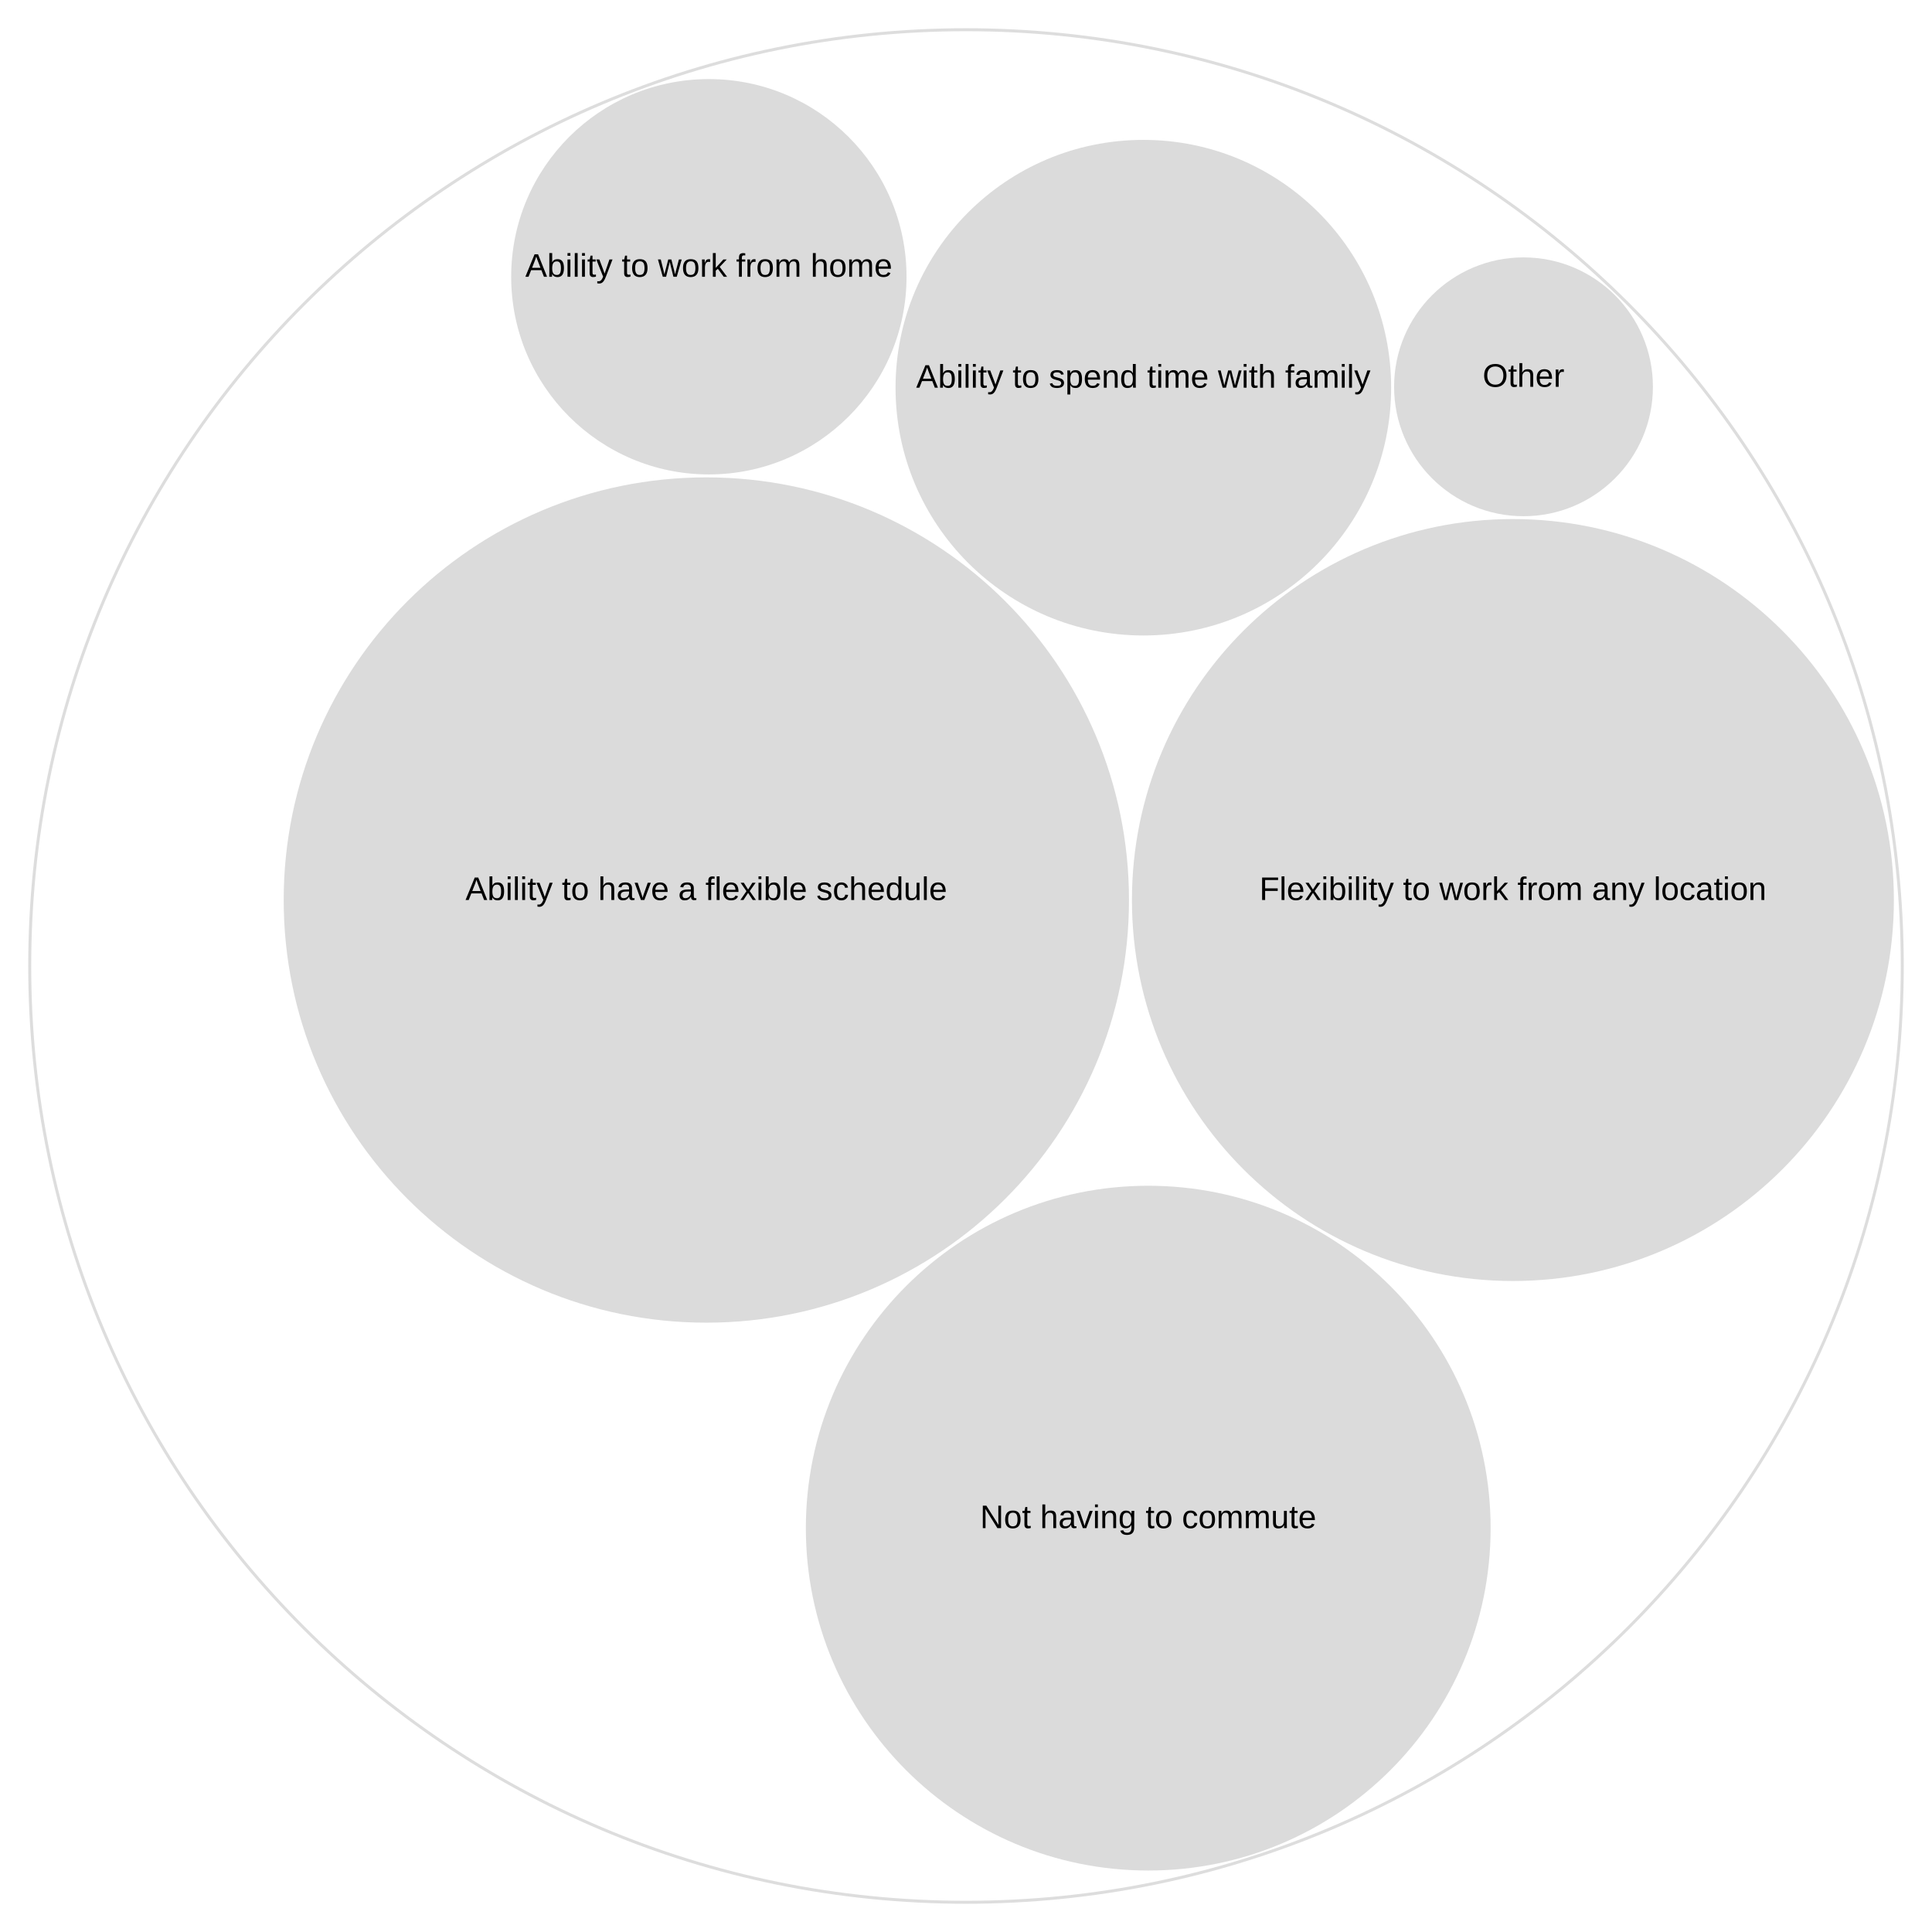
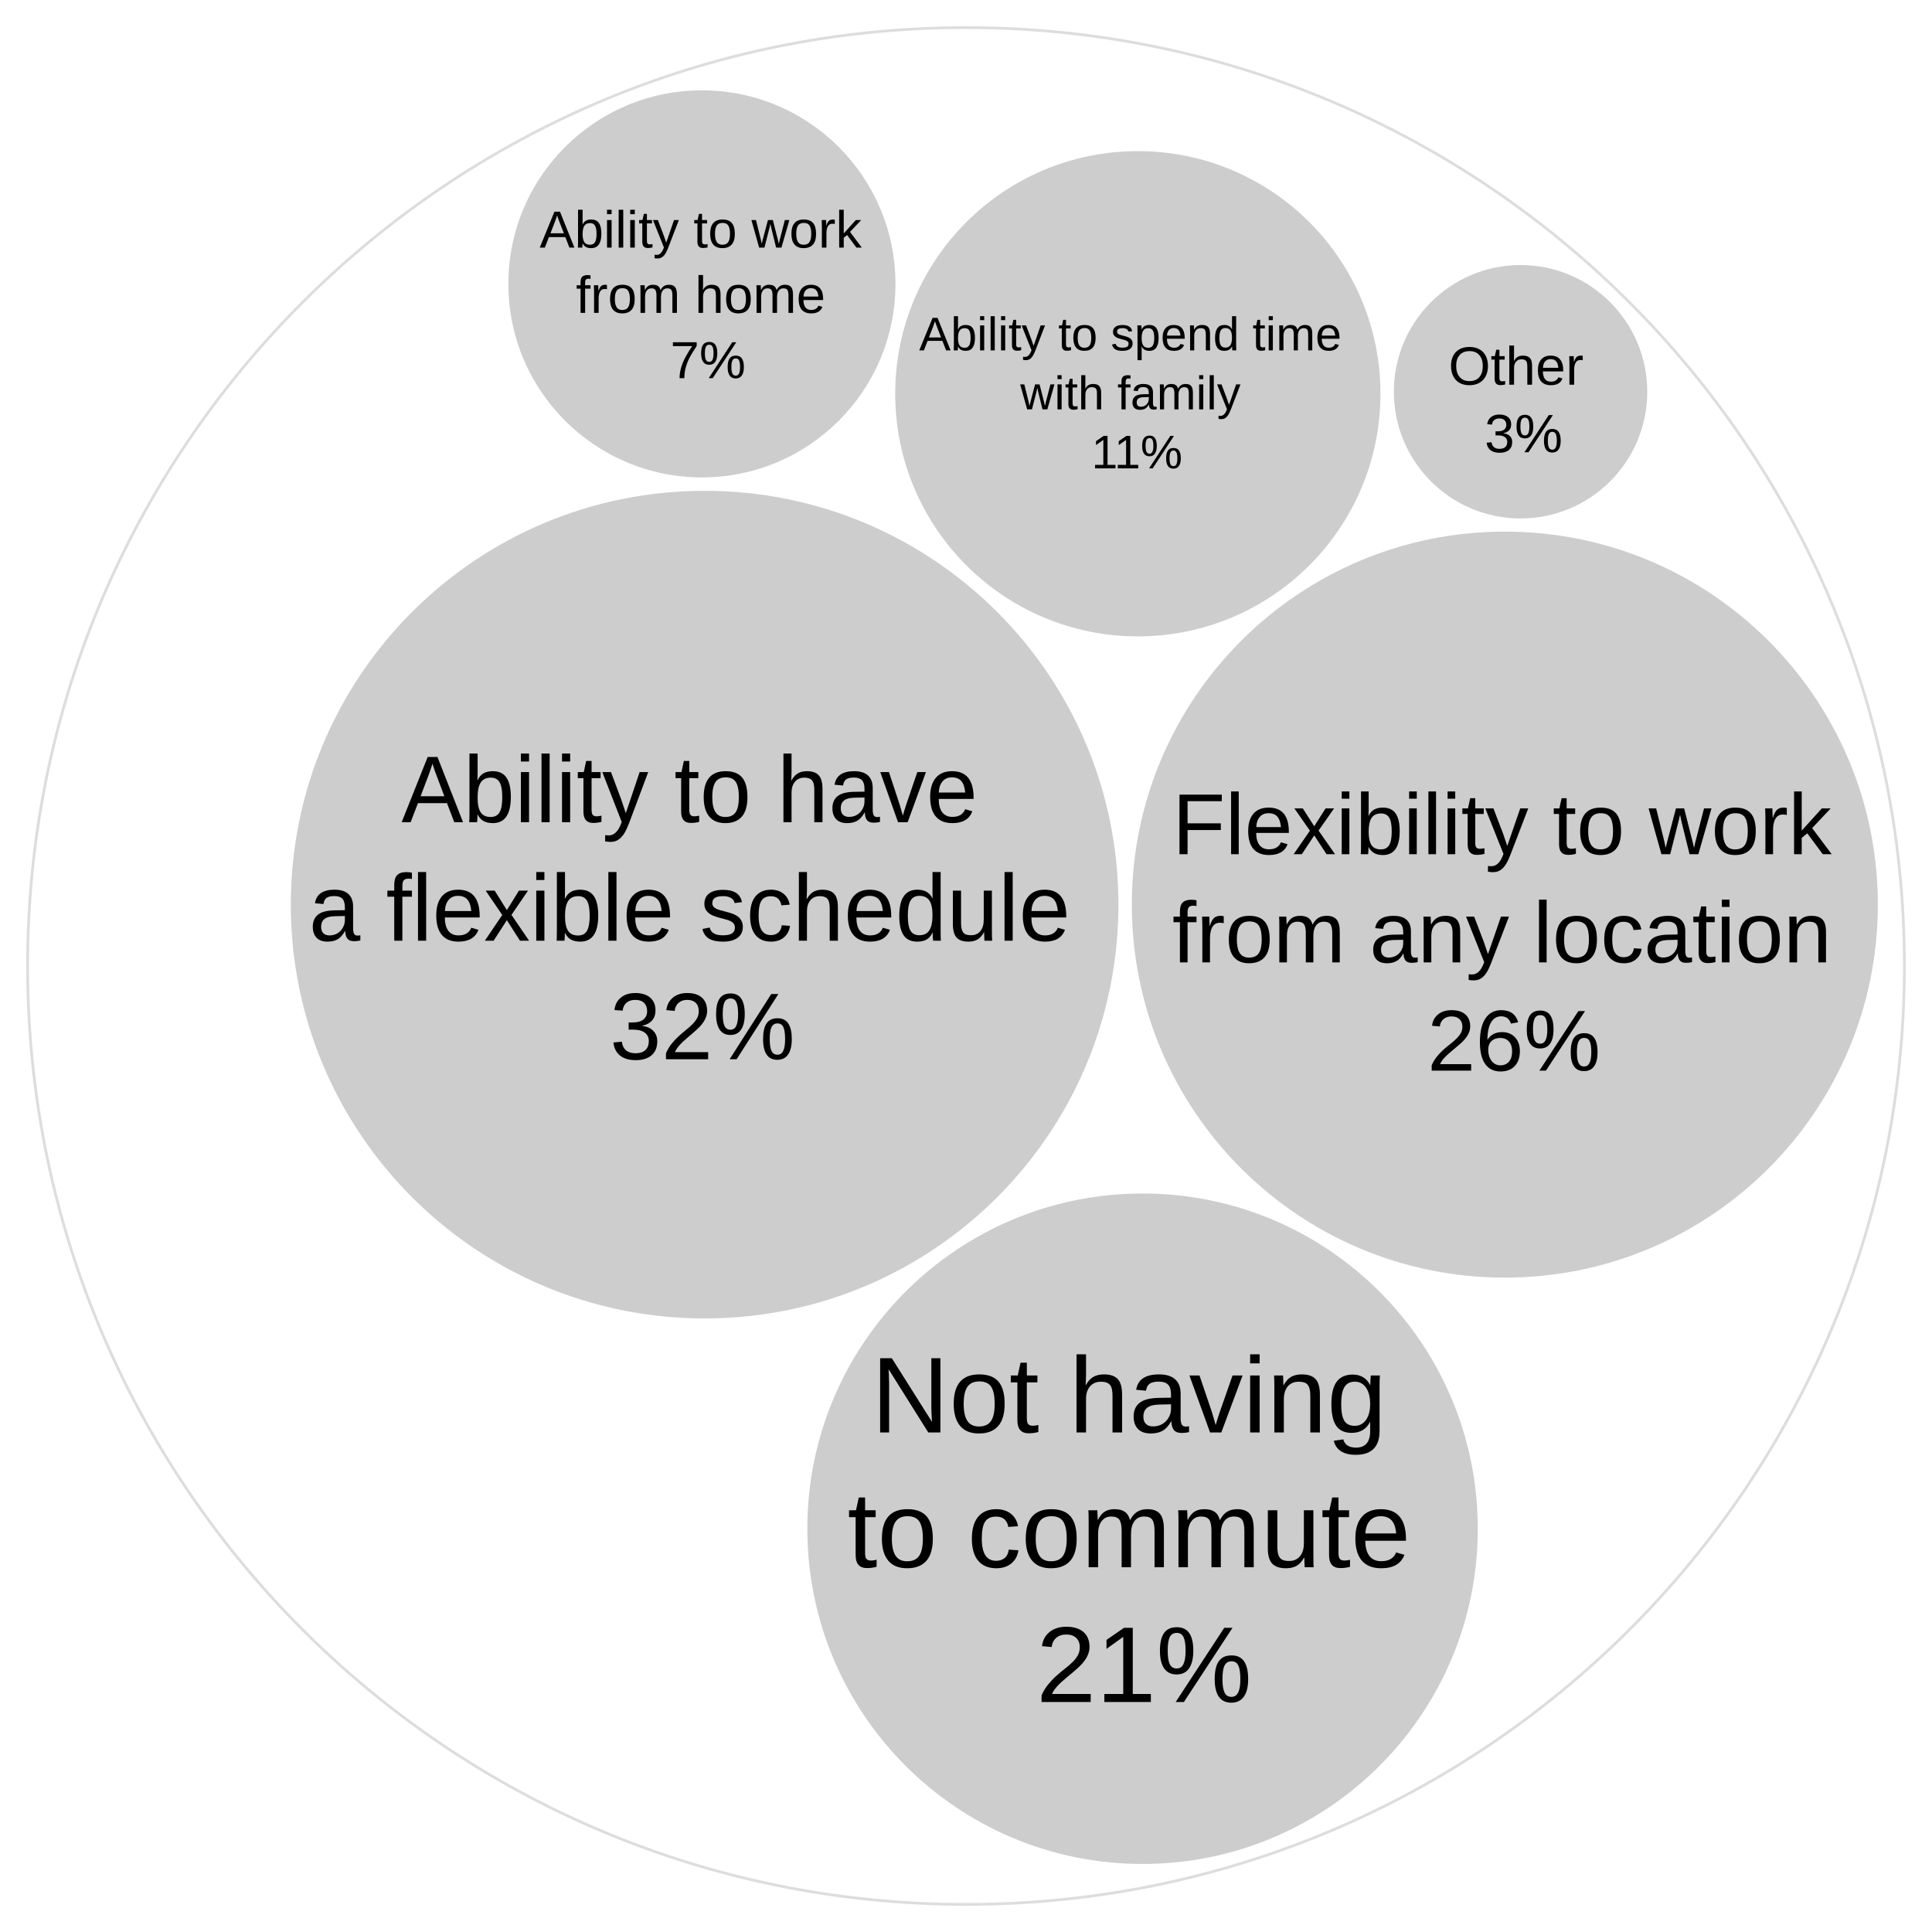
- <svg xmlns="http://www.w3.org/2000/svg" width="650" height="650">
-   <g transform="translate(10,10)">
-     <g>
-       <circle class="node node--root" transform="translate(315,315)" r="315" style="fill-opacity: 0; stroke: rgb(221, 221, 221); stroke-opacity: 1;" />
-       <circle class="node node--leaf" transform="translate(227.6412,292.8035)" r="142.195" style="fill: rgb(219, 219, 219); fill-opacity: 1; stroke: rgb(221, 221, 221); stroke-opacity: 0;" />
-       <circle class="node node--leaf" transform="translate(499.0021,292.8035)" r="128.173" style="fill: rgb(219, 219, 219); fill-opacity: 1; stroke: rgb(221, 221, 221); stroke-opacity: 0;" />
-       <circle class="node node--leaf" transform="translate(376.3107,504.126)" r="115.191" style="fill: rgb(219, 219, 219); fill-opacity: 1; stroke: rgb(221, 221, 221); stroke-opacity: 0;" />
-       <circle class="node node--leaf" transform="translate(374.6663,120.4323)" r="83.369" style="fill: rgb(219, 219, 219); fill-opacity: 1; stroke: rgb(221, 221, 221); stroke-opacity: 0;" />
-       <circle class="node node--leaf" transform="translate(228.4872,83.11149)" r="66.505" style="fill: rgb(219, 219, 219); fill-opacity: 1; stroke: rgb(221, 221, 221); stroke-opacity: 0;" />
-       <circle class="node node--leaf" transform="translate(502.5666,120.1361)" r="43.538" style="fill: rgb(219, 219, 219); fill-opacity: 1; stroke: rgb(221, 221, 221); stroke-opacity: 0;" />
+ <svg xmlns="http://www.w3.org/2000/svg" id="svg90" version="1.1" height="700" width="700">
+   <defs id="defs94" />
+   <g id="g88" transform="translate(10,10)">
+     <g id="g68">
+       <circle id="circle54" style="fill-opacity: 0; stroke: rgb(221, 221, 221); stroke-opacity: 1;" r="340" transform="translate(340,340)" class="node node--root" />
+       <circle id="circle56" style="fill: rgb(205, 205, 205); fill-opacity: 1; stroke: rgb(221, 221, 221); stroke-opacity: 0;" r="149.933" transform="translate(245.295,317.761)" class="node node--leaf" />
+       <circle id="circle58" style="fill: rgb(205, 205, 205); fill-opacity: 1; stroke: rgb(221, 221, 221); stroke-opacity: 0;" r="135.148" transform="translate(535.2284,317.761)" class="node node--leaf" />
+       <circle id="circle60" style="fill: rgb(205, 205, 205); fill-opacity: 1; stroke: rgb(221, 221, 221); stroke-opacity: 0;" r="121.46" transform="translate(403.9719,543.8873)" class="node node--leaf" />
+       <circle id="circle62" style="fill: rgb(205, 205, 205); fill-opacity: 1; stroke: rgb(221, 221, 221); stroke-opacity: 0;" r="87.906" transform="translate(402.2608,132.6638)" class="node node--leaf" />
+       <circle id="circle64" style="fill: rgb(205, 205, 205); fill-opacity: 1; stroke: rgb(221, 221, 221); stroke-opacity: 0;" r="70.125" transform="translate(244.3175,92.8527)" class="node node--leaf" />
+       <circle id="circle66" style="fill: rgb(205, 205, 205); fill-opacity: 1; stroke: rgb(221, 221, 221); stroke-opacity: 0;" r="45.907" transform="translate(540.9251,131.9404)" class="node node--leaf" />
    </g>
-     <g>
-       <text text-anchor="middle" transform="translate(315,315)" style="font-size: 11px; font-family: Arial, Helvetica;" />
-       <text text-anchor="middle" transform="translate(227.6412,292.8035)" style="font-size: 11px; font-family: Arial, Helvetica;">Ability to have a flexible schedule</text>
-       <text text-anchor="middle" transform="translate(499.0021,292.8035)" style="font-size: 11px; font-family: Arial, Helvetica;">Flexibility to work from any location</text>
-       <text text-anchor="middle" transform="translate(376.3107,504.126)" style="font-size: 11px; font-family: Arial, Helvetica;">Not having to commute</text>
-       <text text-anchor="middle" transform="translate(374.6663,120.4323)" style="font-size: 11px; font-family: Arial, Helvetica;">Ability to spend time with family</text>
-       <text text-anchor="middle" transform="translate(228.4872,83.11149)" style="font-size: 11px; font-family: Arial, Helvetica;">Ability to work from home</text>
-       <text text-anchor="middle" transform="translate(502.5666,120.1361)" style="font-size: 11px; font-family: Arial, Helvetica;">Other</text>
+     <g id="g86">
+       <text id="text70" style="font-size: 11px; font-family: Arial, Helvetica;" transform="translate(340,340)" text-anchor="middle" />
+       <text y="284.456" x="247.48" id="text72" style="font-size:33.94px;font-family:Arial, Helvetica;stroke-width:1.697" transform="scale(0.9880339,1.012111)" text-anchor="middle">
+         <tspan style="stroke-width:1.697" y="284.456" x="247.48" id="tspan102">Ability to have</tspan>
+         <tspan style="stroke-width:1.697" id="tspan126" y="326.881" x="247.48">a flexible schedule</tspan>
+         <tspan style="stroke-width:1.697" y="369.307" x="247.48" id="tspan104">32%</tspan>
+       </text>
+       <text y="363.884" x="255.467" id="text74" style="font-size:49.19px;font-family:Arial, Helvetica;stroke-width:4.472" text-anchor="middle" />
+       <text y="299.481" x="538.547" id="text76" style="font-size:31.372px;font-family:Arial, Helvetica;stroke-width:2.852" text-anchor="middle">
+         <tspan style="stroke-width:2.852" y="299.481" x="538.547" id="tspan98">Flexibility to work</tspan>
+         <tspan id="tspan122" style="stroke-width:2.852" y="338.696" x="538.547">from any location</tspan>
+         <tspan style="stroke-width:2.852" y="377.91" x="538.547" id="tspan100">26%</tspan>
+       </text>
+       <text y="509.002" x="404.515" id="text78" style="font-size:39.07px;font-family:Arial, Helvetica;stroke-width:3.552" text-anchor="middle">
+         <tspan style="stroke-width:3.552" y="509.002" x="404.515" id="tspan106">Not having</tspan>
+         <tspan id="tspan124" style="stroke-width:3.552" y="557.839" x="404.515">to commute</tspan>
+         <tspan style="stroke-width:3.552" y="606.677" x="404.515" id="tspan108">21%</tspan>
+       </text>
+       <text y="116.943" x="401.944" id="text80" style="font-size:17.103px;font-family:Arial, Helvetica;stroke-width:1.555" text-anchor="middle">
+         <tspan style="stroke-width:1.555" y="116.943" x="401.944" id="tspan110">Ability to spend time</tspan>
+         <tspan id="tspan130" style="stroke-width:1.555" y="138.322" x="401.944">with family</tspan>
+         <tspan style="stroke-width:1.555" y="159.7" x="401.944" id="tspan112">11%</tspan>
+       </text>
+       <text y="79.718" x="246.509" id="text82" style="font-size:18.917px;font-family:Arial, Helvetica;stroke-width:1.72" text-anchor="middle">
+         <tspan style="stroke-width:1.72" y="79.718" x="246.509" id="tspan114">Ability to work</tspan>
+         <tspan id="tspan128" style="stroke-width:1.72" y="103.364" x="246.509">from home</tspan>
+         <tspan style="stroke-width:1.72" y="127.01" x="246.509" id="tspan116">7%</tspan>
+       </text>
+       <text y="129.385" x="542.026" id="text84" style="font-size:19.583px;font-family:Arial, Helvetica;stroke-width:1.78" text-anchor="middle">
+         <tspan style="stroke-width:1.78" y="129.385" x="542.026" id="tspan118">Other</tspan>
+         <tspan style="stroke-width:1.78" y="153.864" x="542.026" id="tspan120">3%</tspan>
+       </text>
    </g>
  </g>
</svg>
